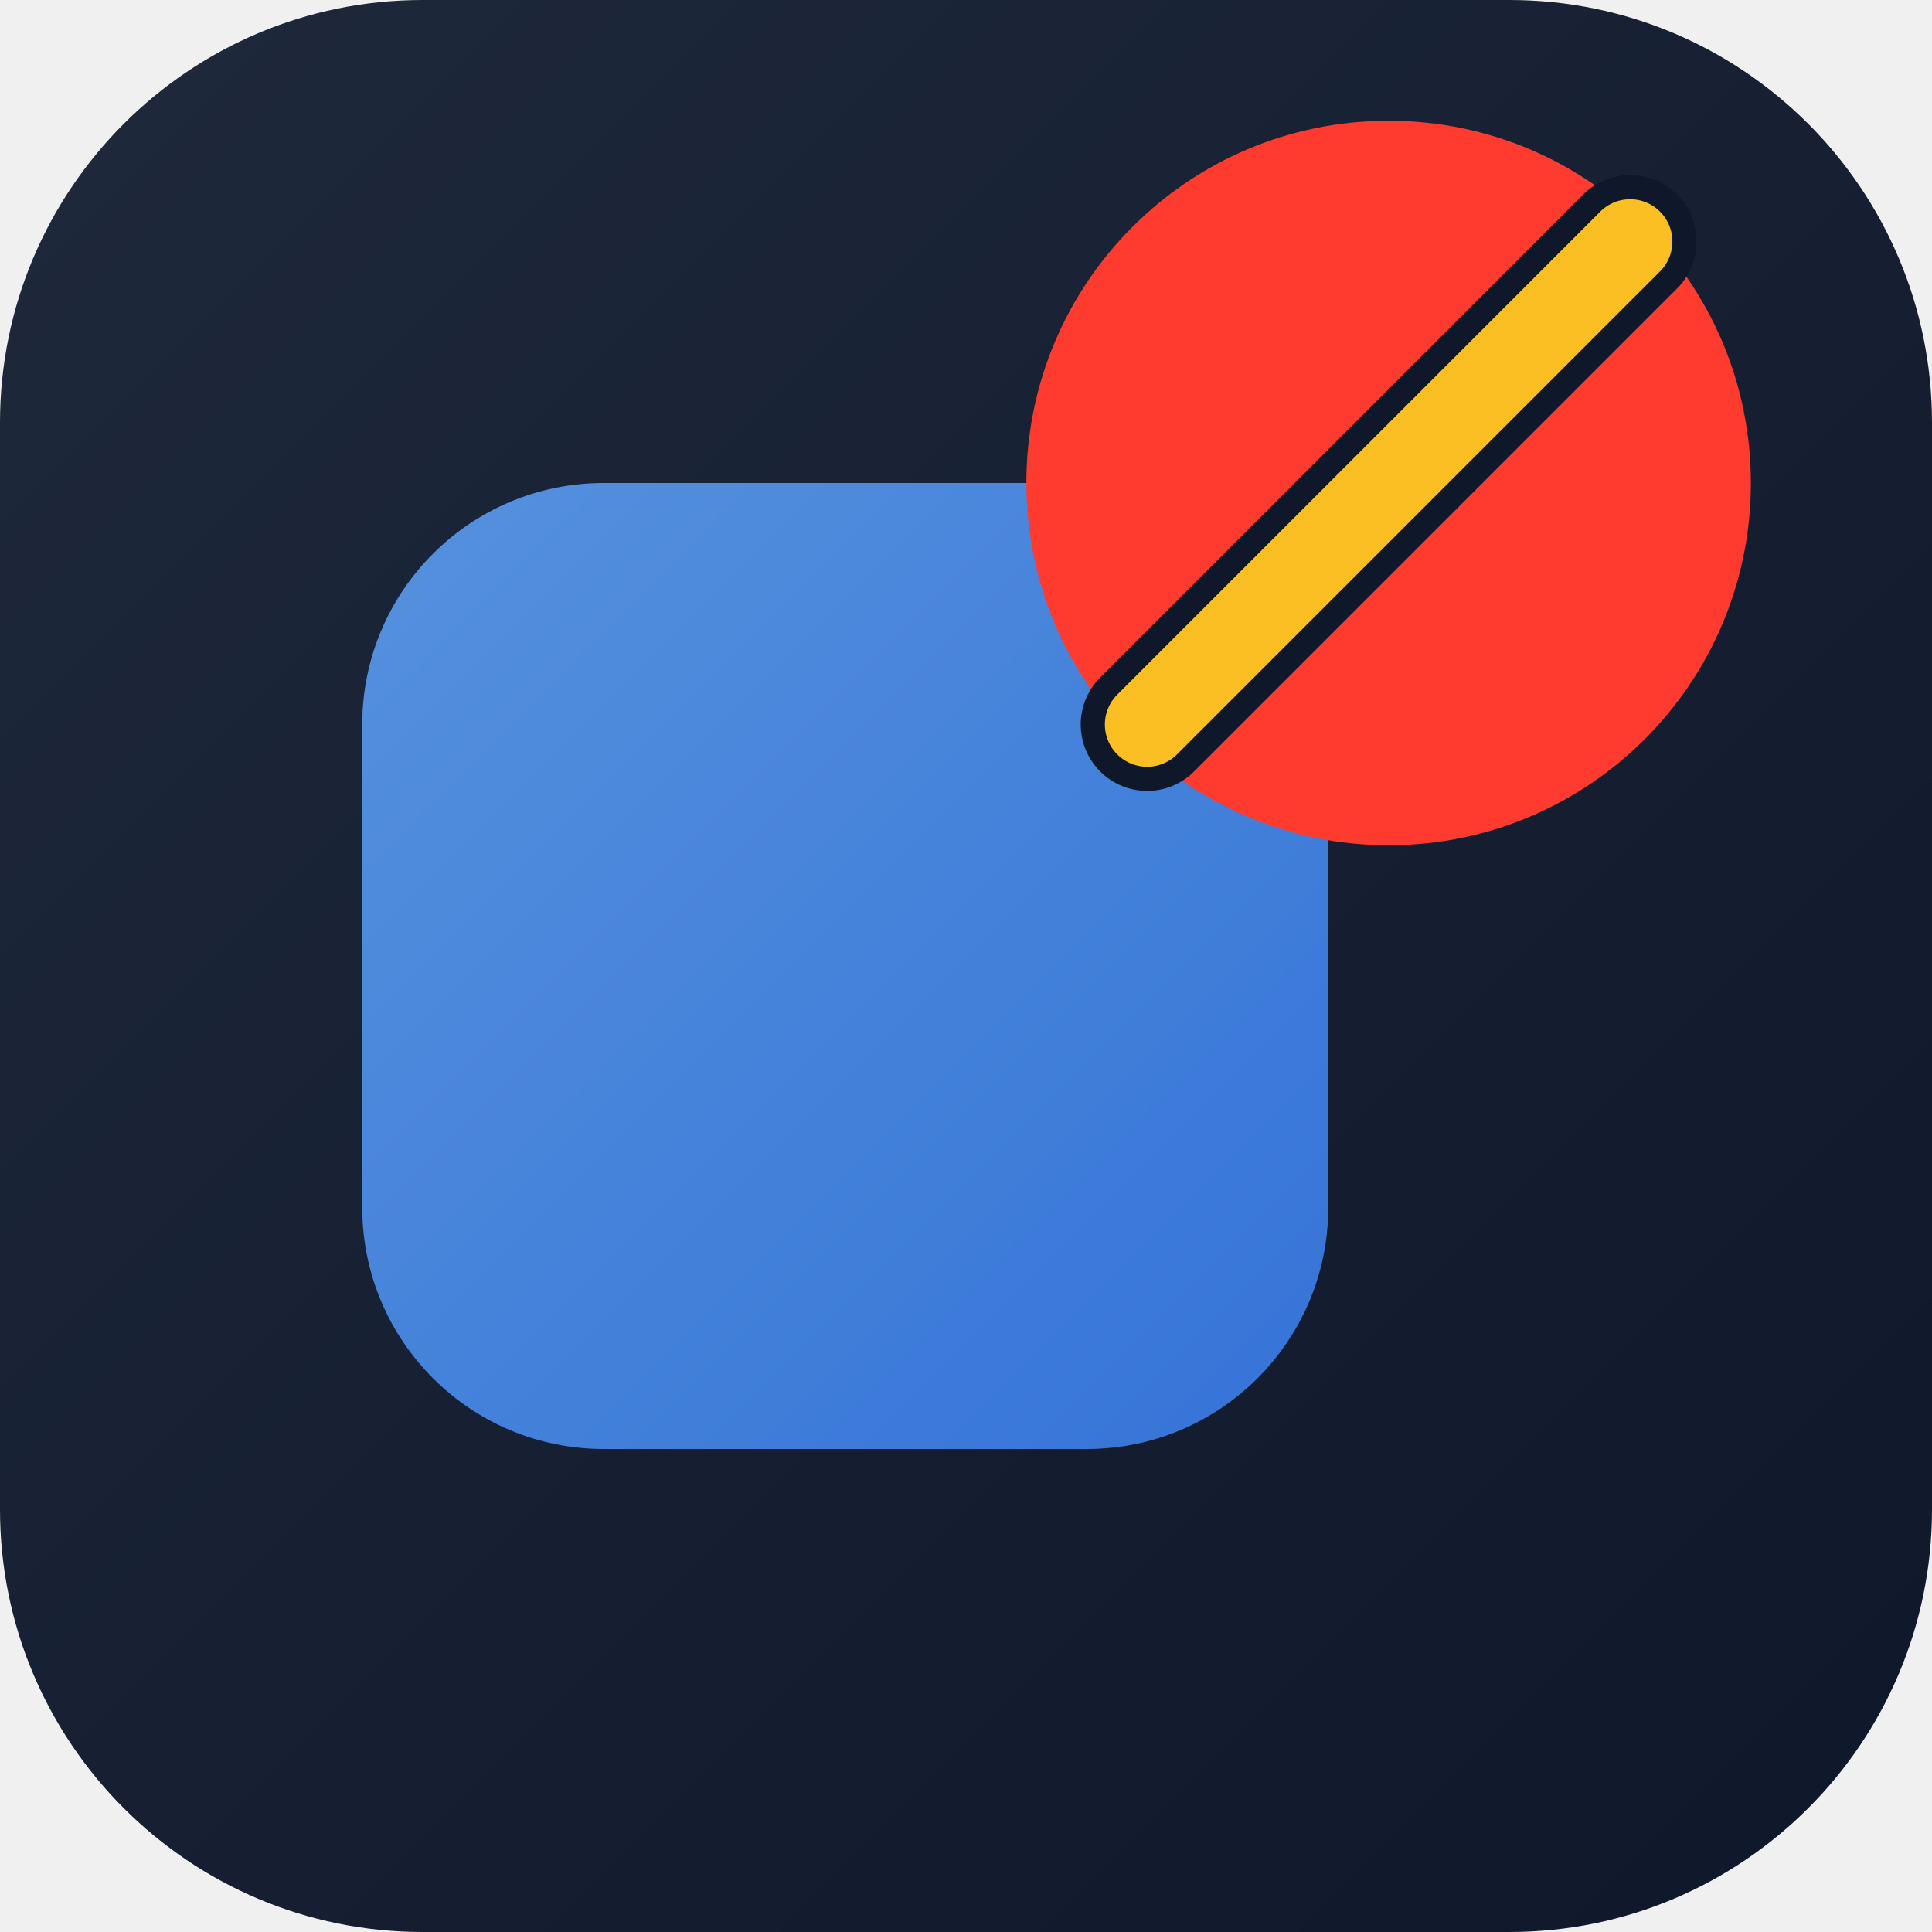
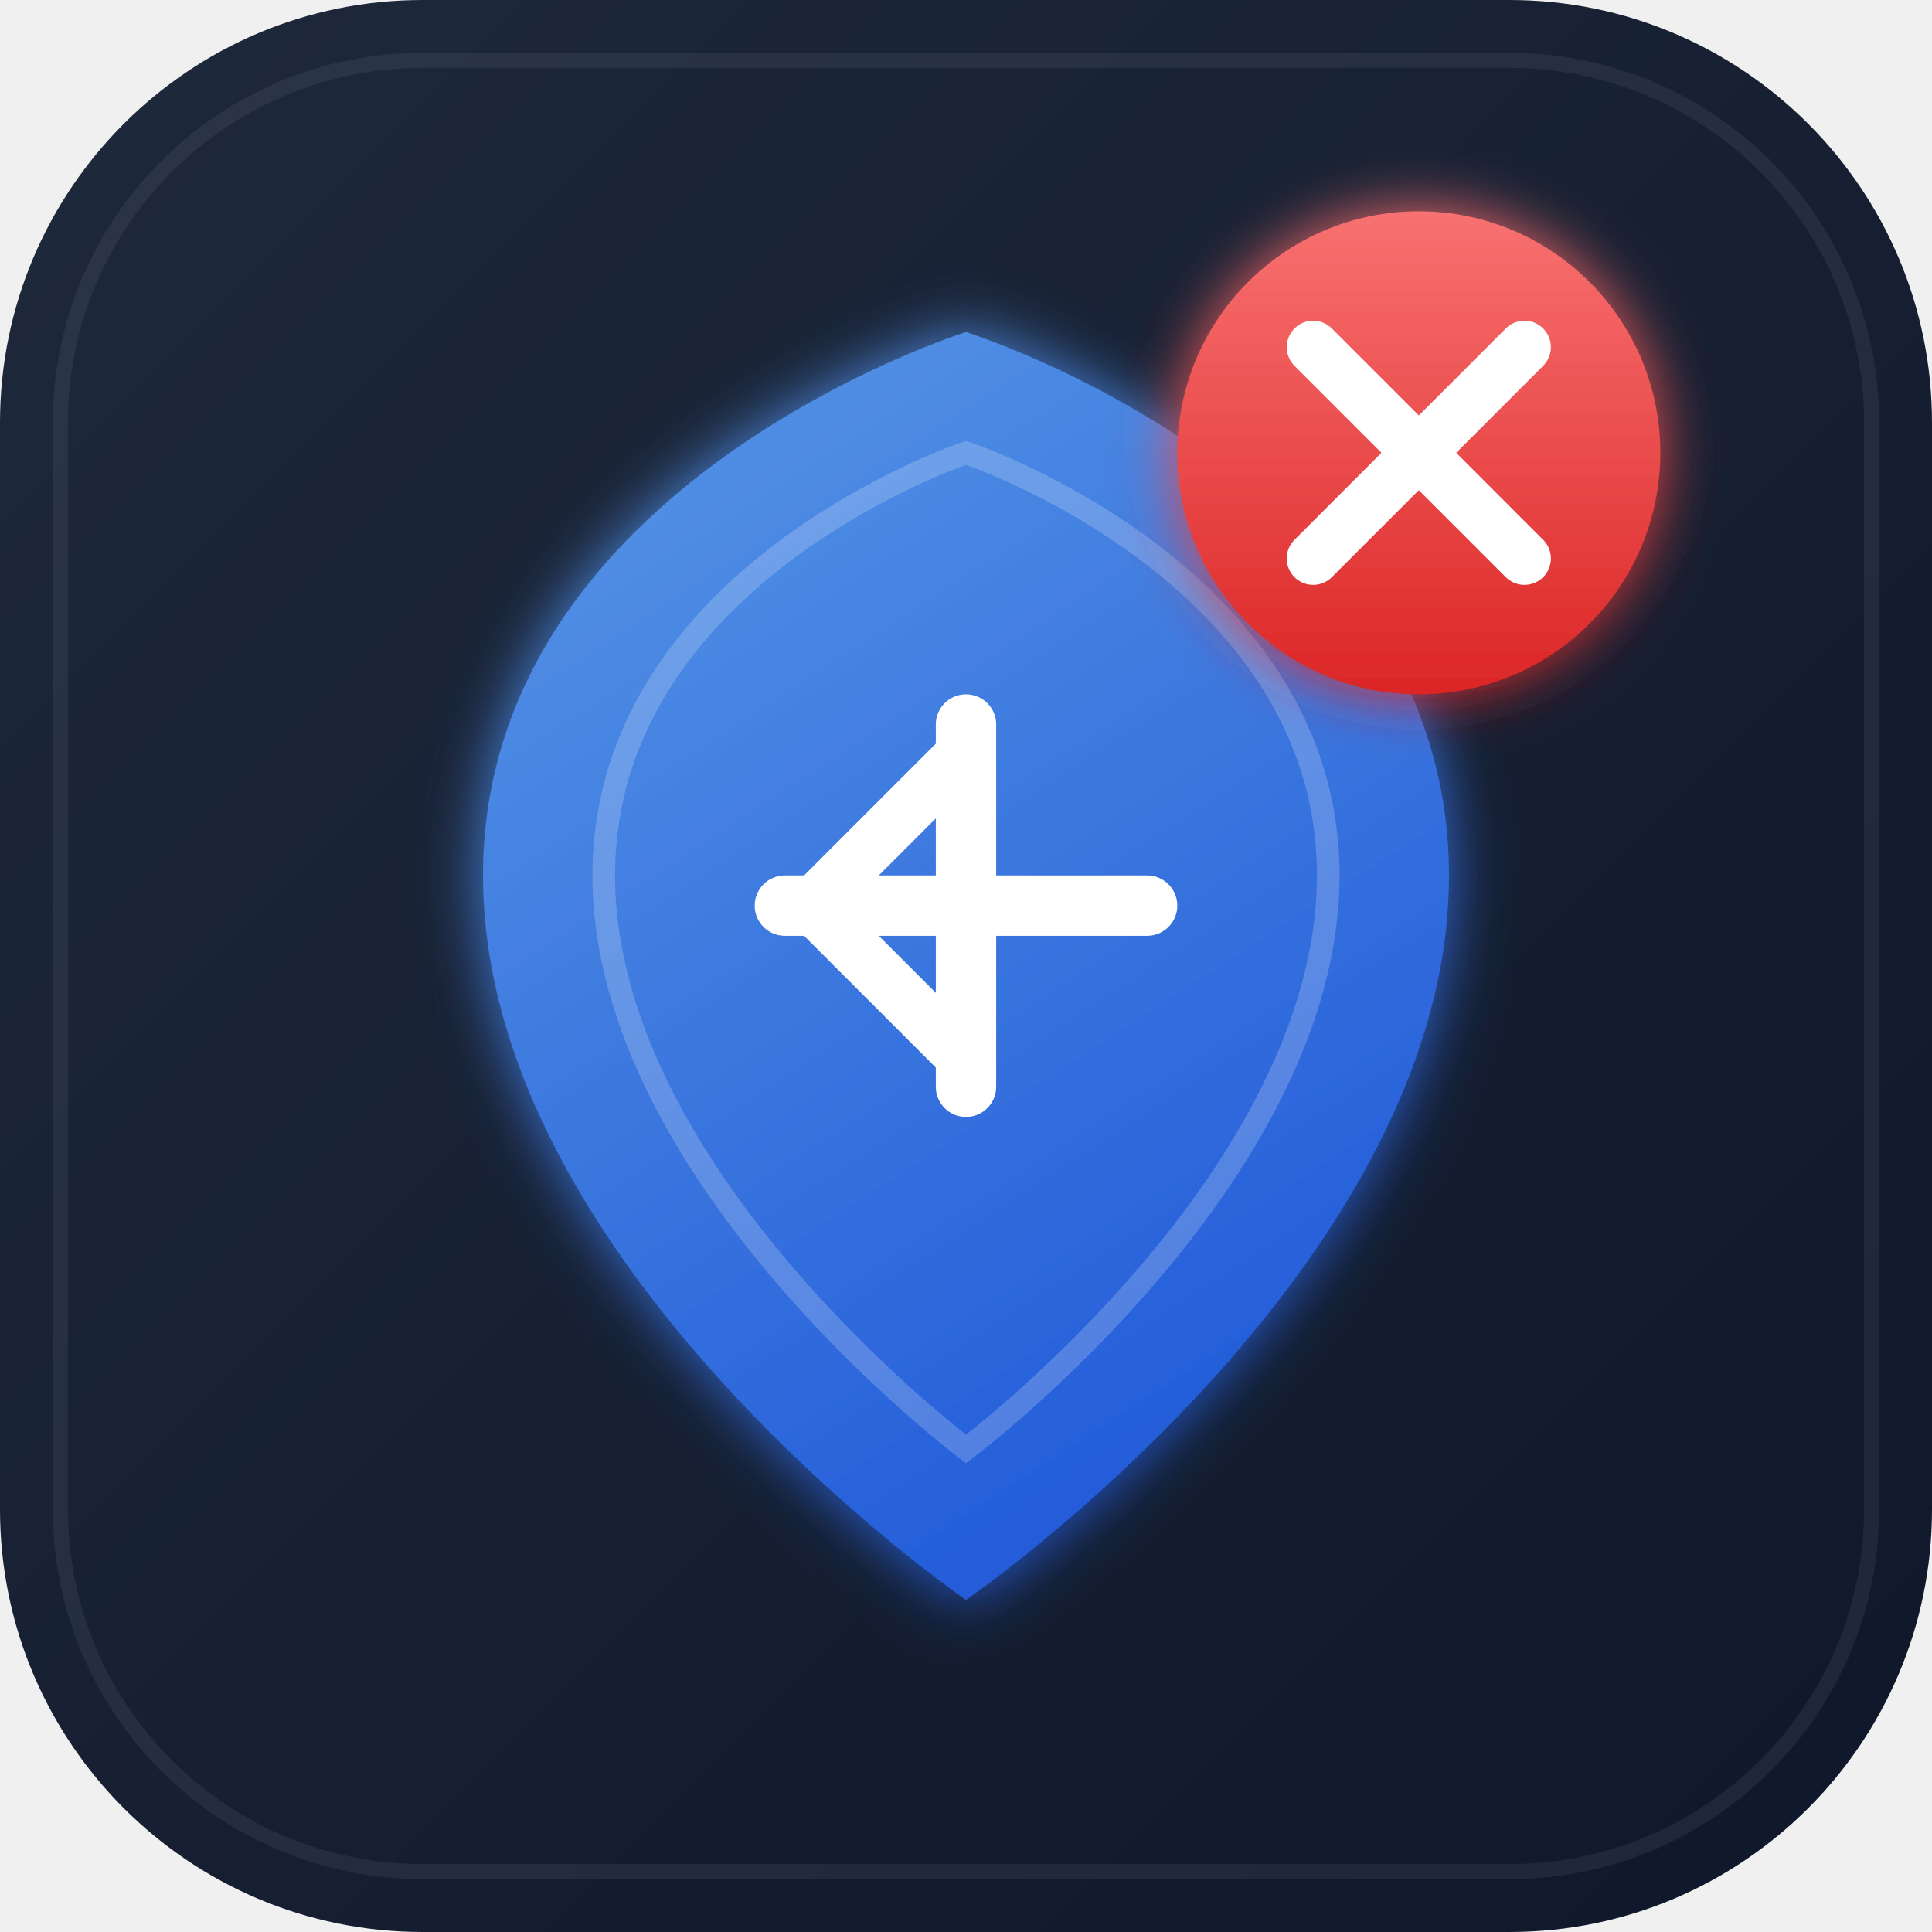
- <svg xmlns="http://www.w3.org/2000/svg" viewBox="0 0 32 32" width="32" height="32">
+ <svg xmlns="http://www.w3.org/2000/svg" viewBox="0 0 128 128" width="128" height="128">
  <defs>
    <linearGradient id="bg" x1="0" y1="0" x2="1" y2="1">
      <stop offset="0%" stop-color="#1e293b" />
      <stop offset="100%" stop-color="#0f172a" />
    </linearGradient>
-     <linearGradient id="accent" x1="0" y1="0" x2="1" y2="1">
+     <linearGradient id="shield" x1="0" y1="0" x2="0.5" y2="1">
      <stop offset="0%" stop-color="#60a5fa" />
-       <stop offset="100%" stop-color="#3b82f6" />
+       <stop offset="100%" stop-color="#2563eb" />
    </linearGradient>
+     <linearGradient id="red" x1="0" y1="0" x2="0" y2="1">
+       <stop offset="0%" stop-color="#f87171" />
+       <stop offset="100%" stop-color="#dc2626" />
+     </linearGradient>
+     <filter id="glow" x="-20%" y="-20%" width="140%" height="140%">
+       <feGaussianBlur in="SourceGraphic" stdDeviation="2" result="blur" />
+       <feMerge>
+         <feMergeNode in="blur" />
+         <feMergeNode in="SourceGraphic" />
+       </feMerge>
+     </filter>
  </defs>
-   <rect width="32" height="32" rx="7" fill="url(#bg)" />
-   <rect x="6" y="8" width="16" height="16" rx="4" fill="url(#accent)" opacity="0.85" />
-   <circle cx="23" cy="8" r="6" fill="#ff3b30" />
-   <line x1="19" y1="12" x2="27" y2="4" stroke="#0f172a" stroke-width="2.2" stroke-linecap="round" />
-   <line x1="19" y1="12" x2="27" y2="4" stroke="#fbbf24" stroke-width="1.4" stroke-linecap="round" />
+   <rect width="128" height="128" rx="28" fill="url(#bg)" />
+   <rect x="4" y="4" width="120" height="120" rx="24" fill="none" stroke="rgba(255,255,255,0.06)" stroke-width="1" />
+   <path d="M64 22 C64 22, 96 32, 96 58 C96 84, 64 106, 64 106 C64 106, 32 84, 32 58 C32 32, 64 22, 64 22Z" fill="url(#shield)" opacity="0.9" filter="url(#glow)" />
+   <path d="M64 30 C64 30, 88 38, 88 58 C88 78, 64 96, 64 96 C64 96, 40 78, 40 58 C40 38, 64 30, 64 30Z" fill="none" stroke="rgba(255,255,255,0.2)" stroke-width="1.5" />
+   <g transform="translate(64, 60)" fill="white">
+     <rect x="-2" y="-14" width="4" height="28" rx="2" />
+     <rect x="-14" y="-2" width="28" height="4" rx="2" />
+     <rect x="-9" y="-9" width="3.5" height="18" rx="1.75" transform="rotate(45)" />
+     <rect x="-9" y="-9" width="3.5" height="18" rx="1.75" transform="rotate(-45)" />
+   </g>
+   <circle cx="94" cy="30" r="16" fill="url(#red)" filter="url(#glow)" />
+   <line x1="87" y1="23" x2="101" y2="37" stroke="white" stroke-width="3.5" stroke-linecap="round" />
+   <line x1="101" y1="23" x2="87" y2="37" stroke="white" stroke-width="3.5" stroke-linecap="round" />
</svg>
